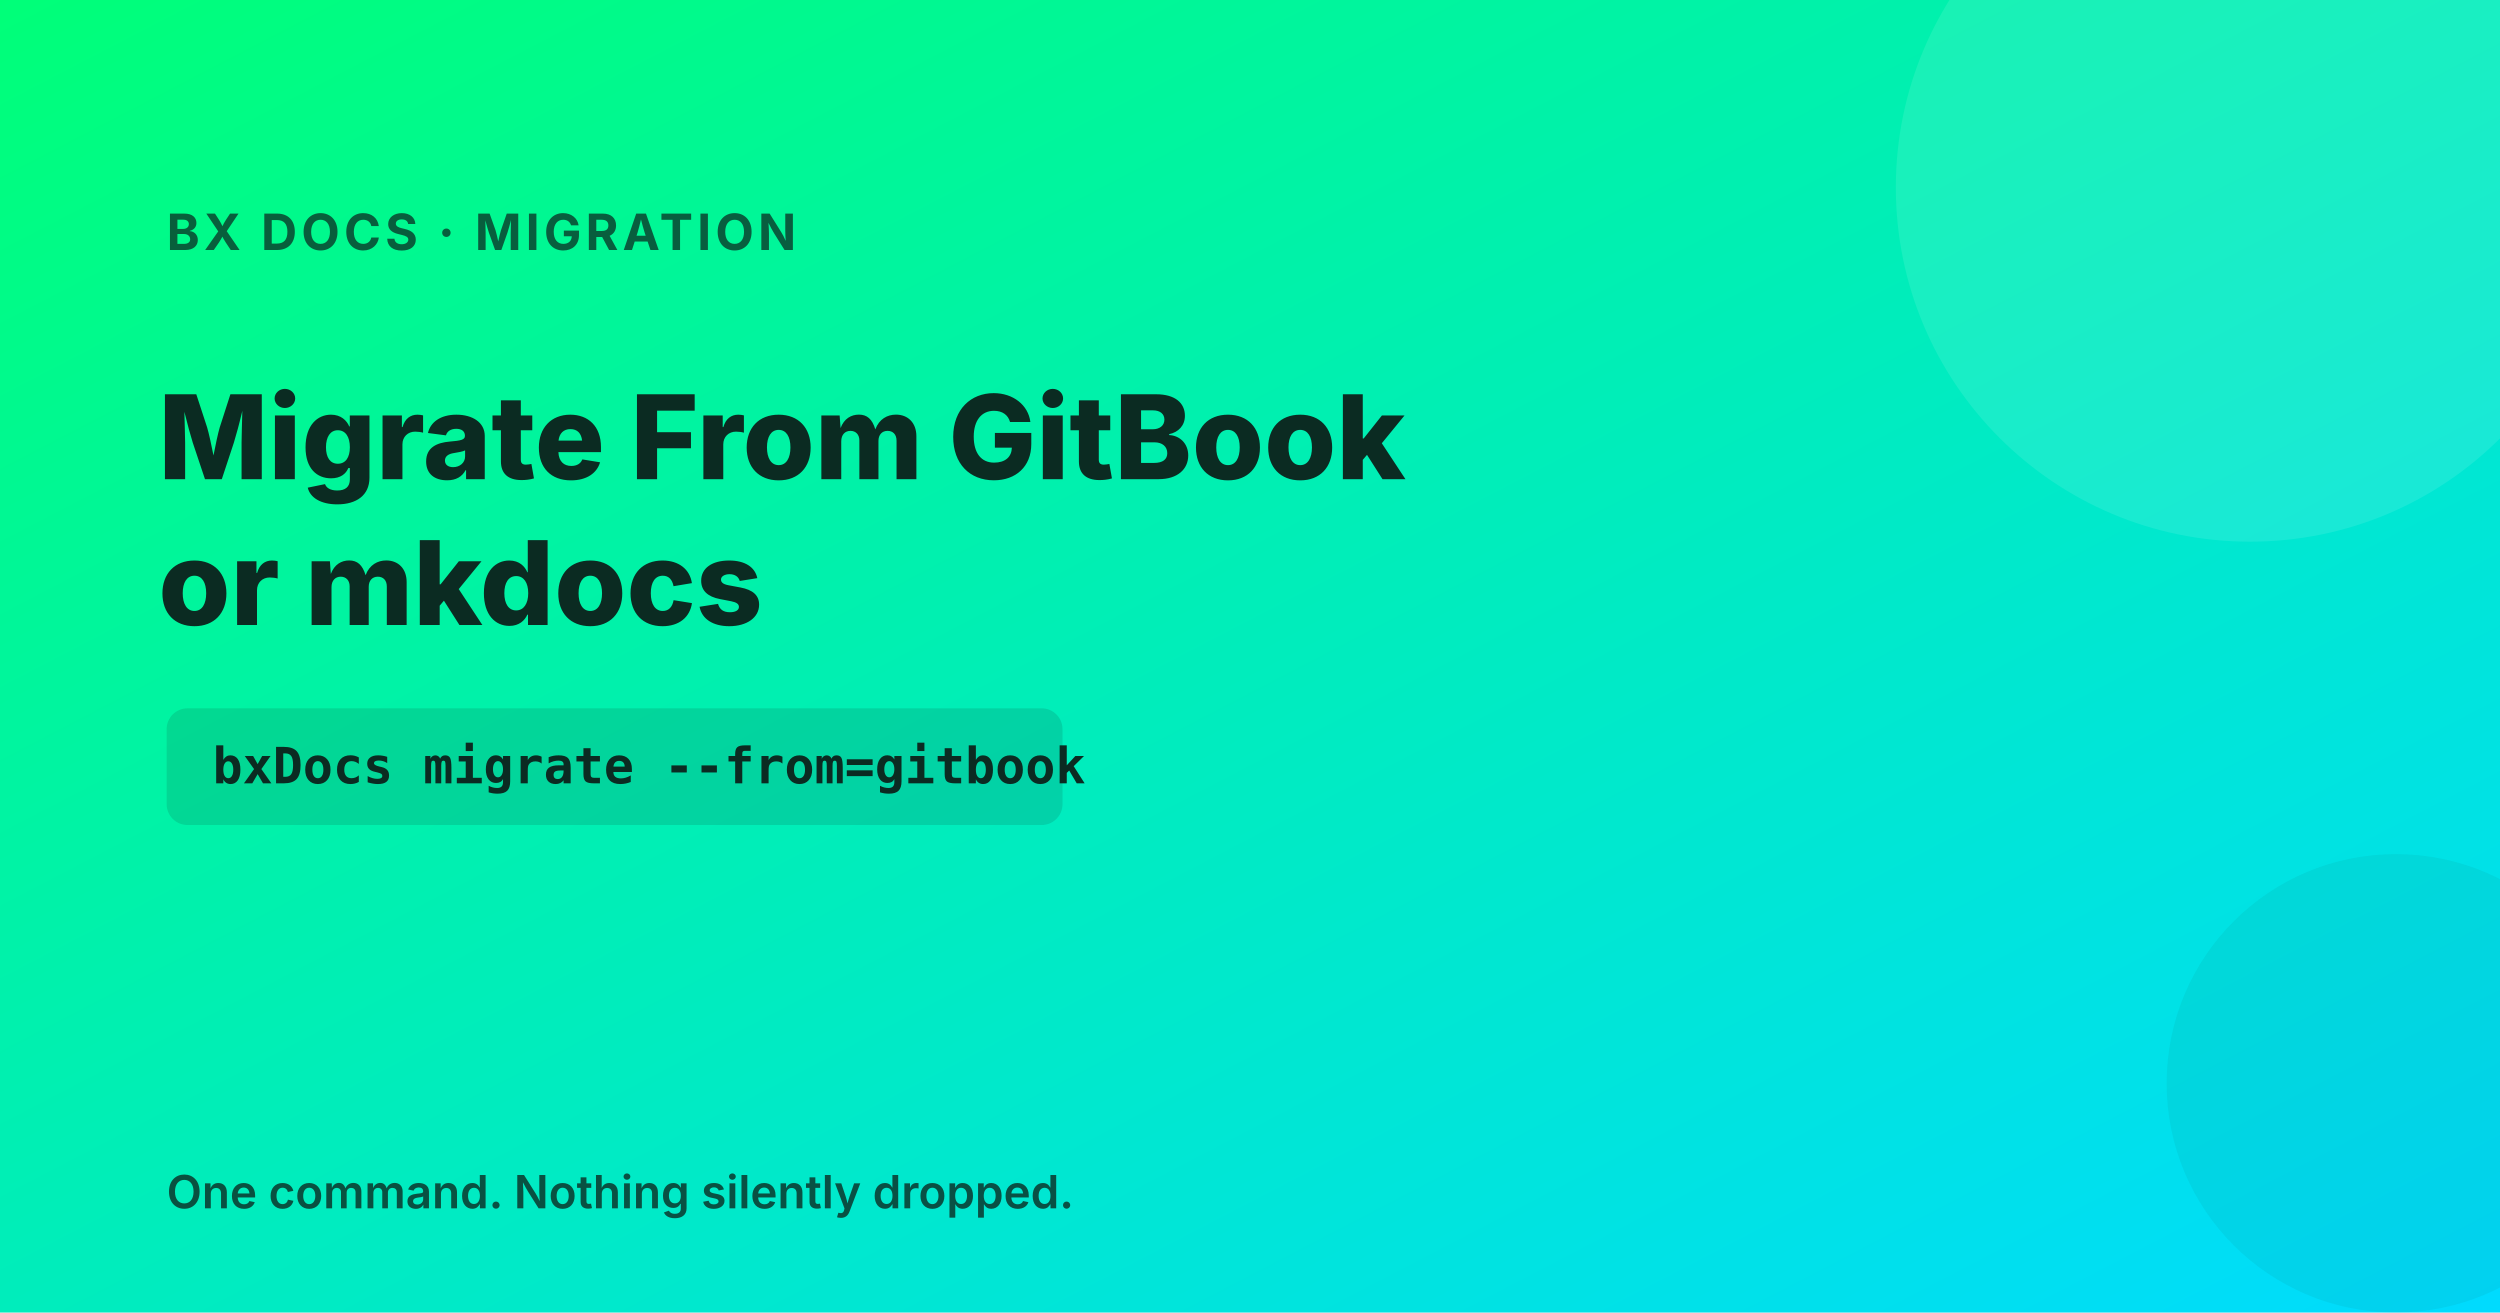
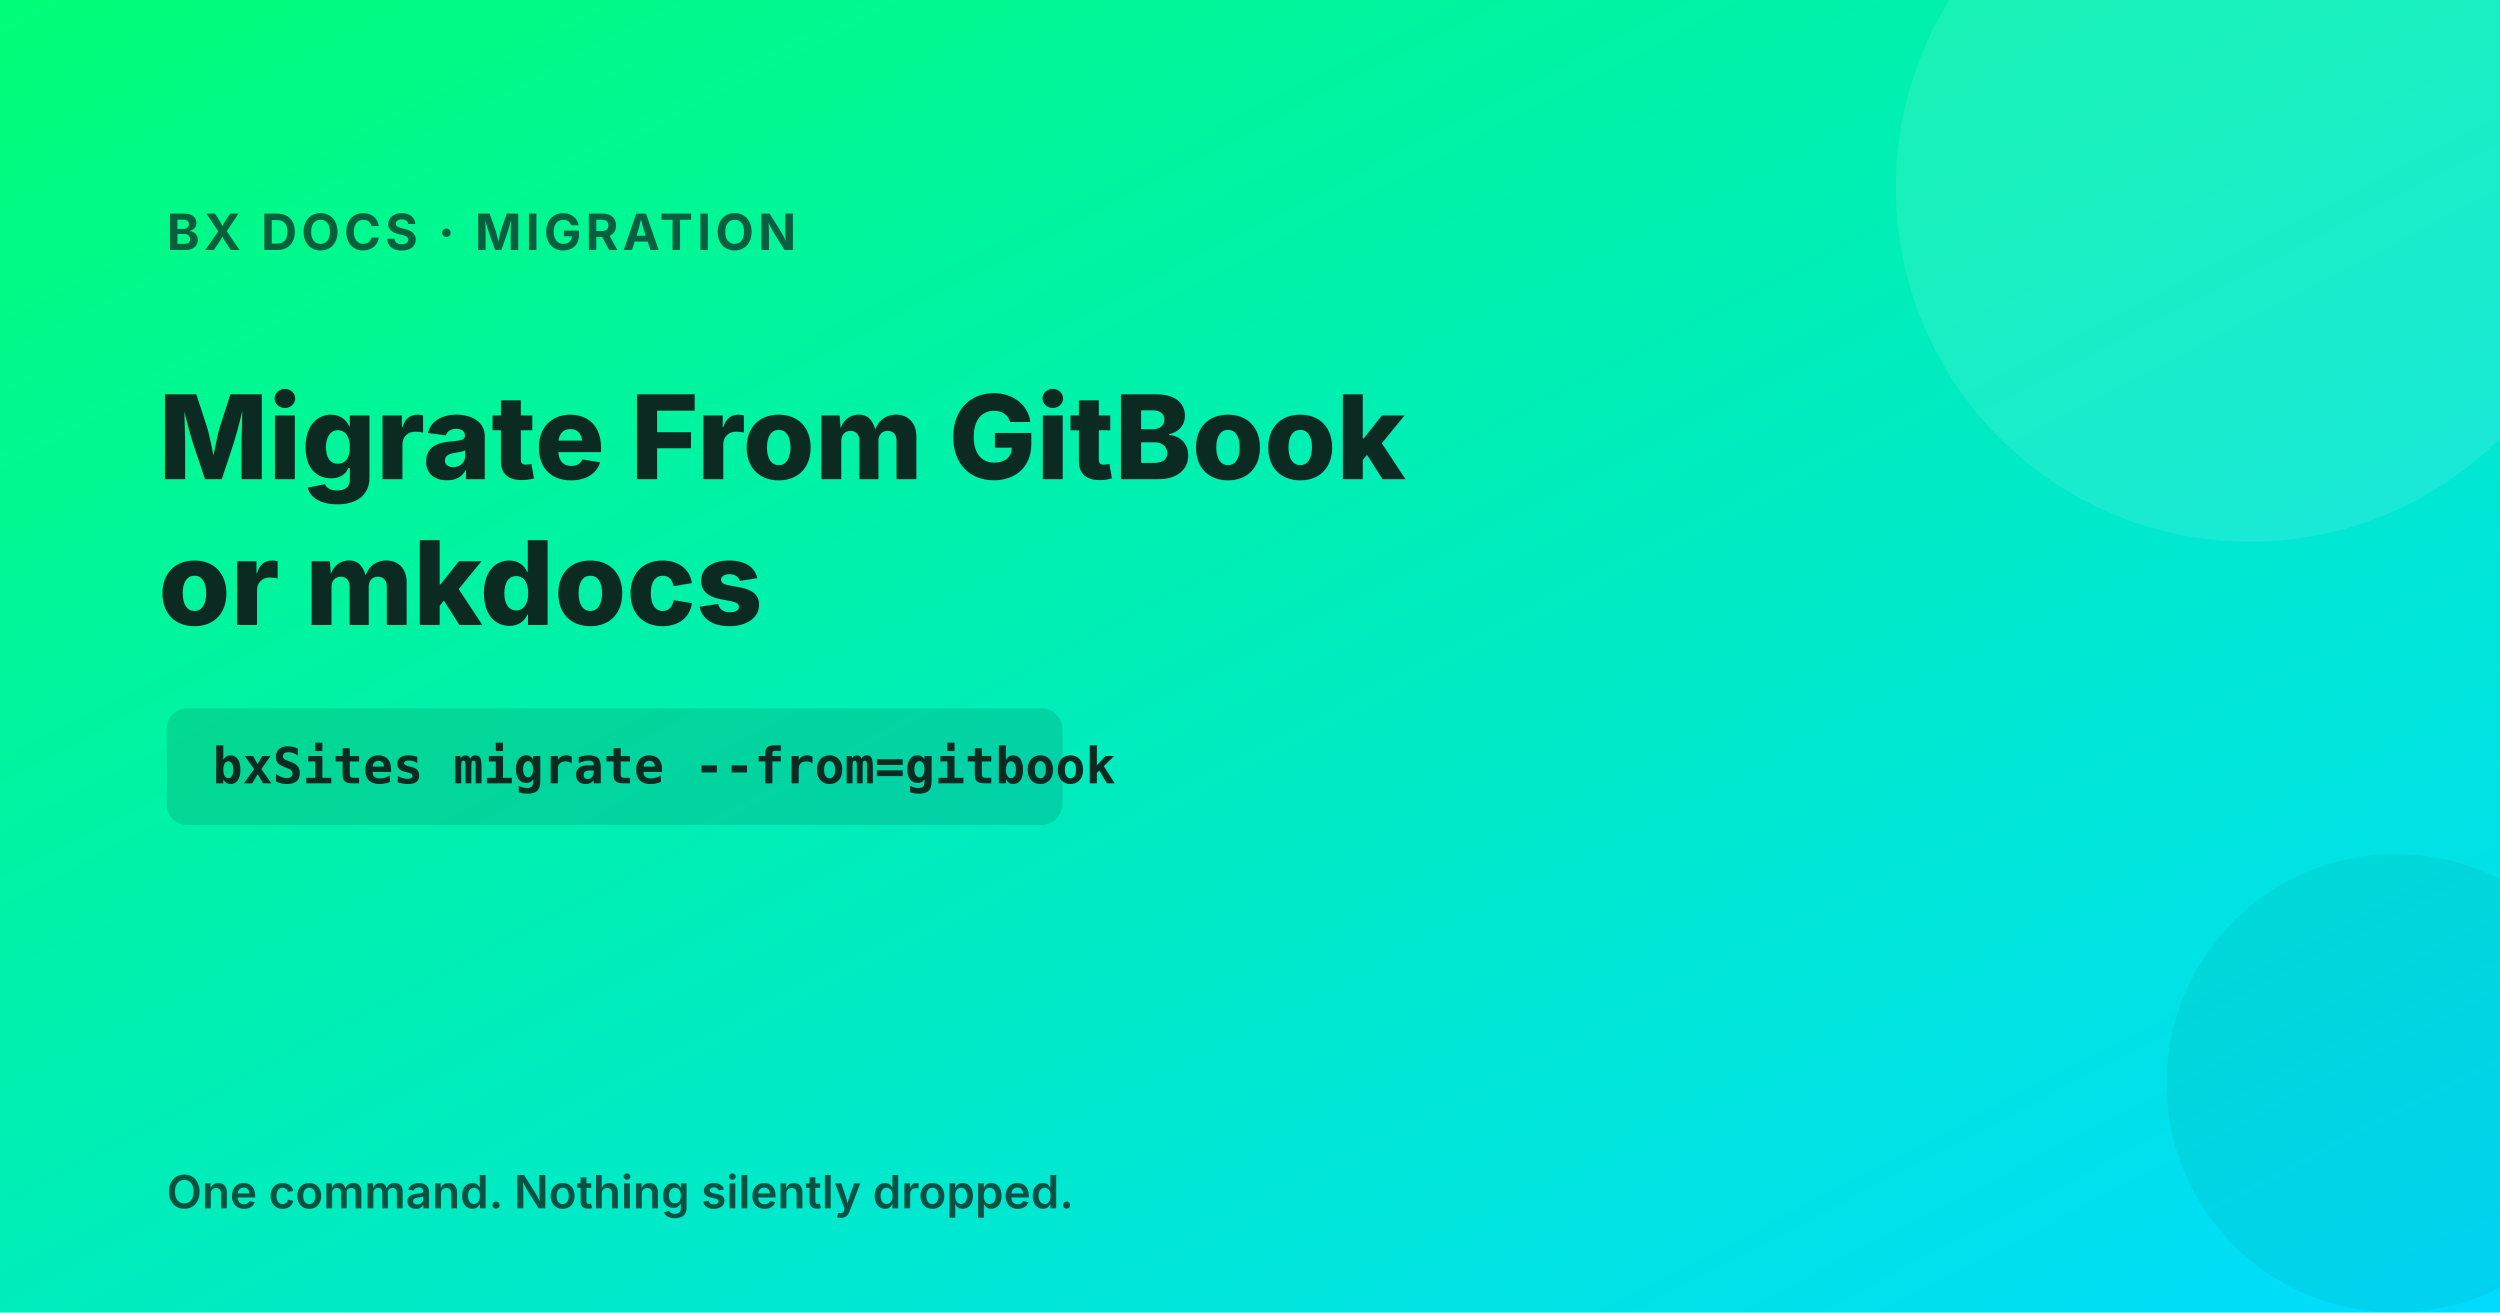
<svg xmlns="http://www.w3.org/2000/svg" viewBox="0 0 1200 630" width="1200" height="630" role="img" aria-label="Migrate From GitBook or mkdocs in One Command">
  <defs>
    <linearGradient id="g5" x1="0%" y1="0%" x2="100%" y2="100%">
      <stop offset="0%" stop-color="#00FF78" />
      <stop offset="100%" stop-color="#00DBFF" />
    </linearGradient>
  </defs>
  <rect width="1200" height="630" fill="url(#g5)" />
  <circle cx="1080" cy="90" r="170" fill="#ffffff" opacity="0.10" />
  <circle cx="1150" cy="520" r="110" fill="#0B2B22" opacity="0.06" />
  <text x="80" y="120" font-family="system-ui, -apple-system, 'Segoe UI', sans-serif" font-size="24" font-weight="700" fill="#0B2B22" opacity="0.75" letter-spacing="2">BX DOCS · MIGRATION</text>
  <text x="76" y="230" font-family="system-ui, -apple-system, 'Segoe UI', sans-serif" font-size="56" font-weight="800" fill="#0B2B22">
    <tspan x="76" dy="0">Migrate From GitBook</tspan>
    <tspan x="76" dy="70">or mkdocs</tspan>
  </text>
  <g transform="translate(80,340)">
    <rect x="0" y="0" width="430" height="56" rx="10" fill="#0B2B22" opacity="0.14" />
-     <text x="22" y="36" font-family="ui-monospace, SFMono-Regular, Menlo, Consolas, monospace" font-size="24" font-weight="700" fill="#0B2B22">bxDocs migrate --from=gitbook</text>
+     <text x="22" y="36" font-family="ui-monospace, SFMono-Regular, Menlo, Consolas, monospace" font-size="24" font-weight="700" fill="#0B2B22">bxSites migrate --from=gitbook</text>
  </g>
  <text x="80" y="580" font-family="system-ui, -apple-system, 'Segoe UI', sans-serif" font-size="22" font-weight="600" fill="#0B2B22" opacity="0.8">One command. Nothing silently dropped.</text>
</svg>
